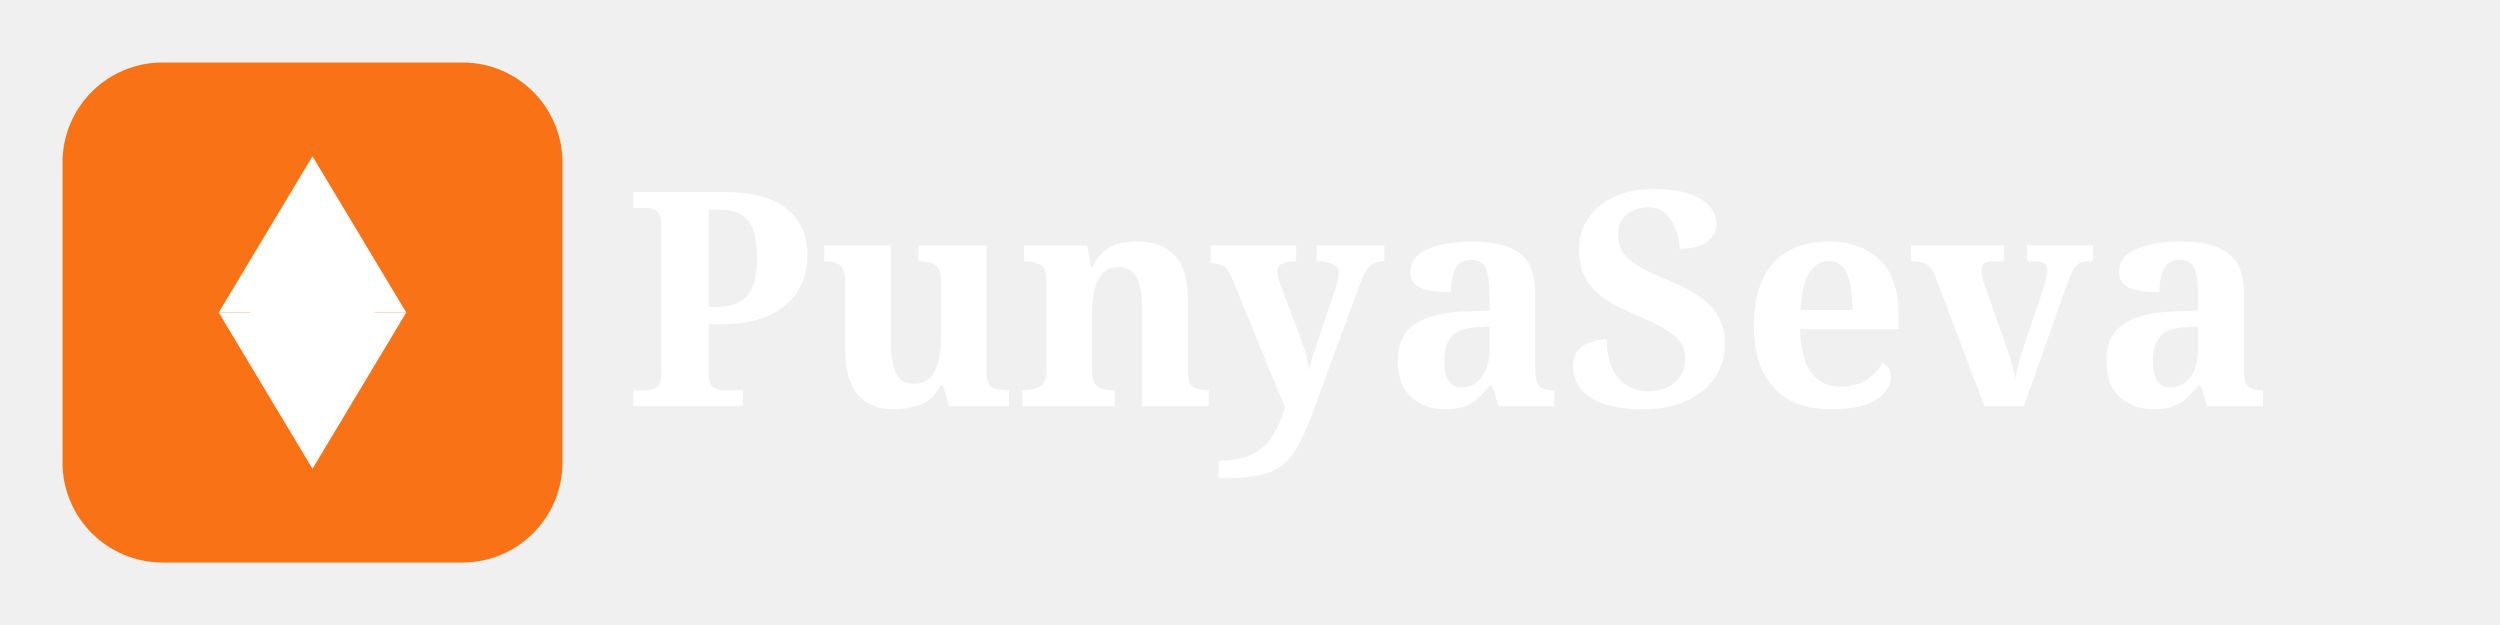
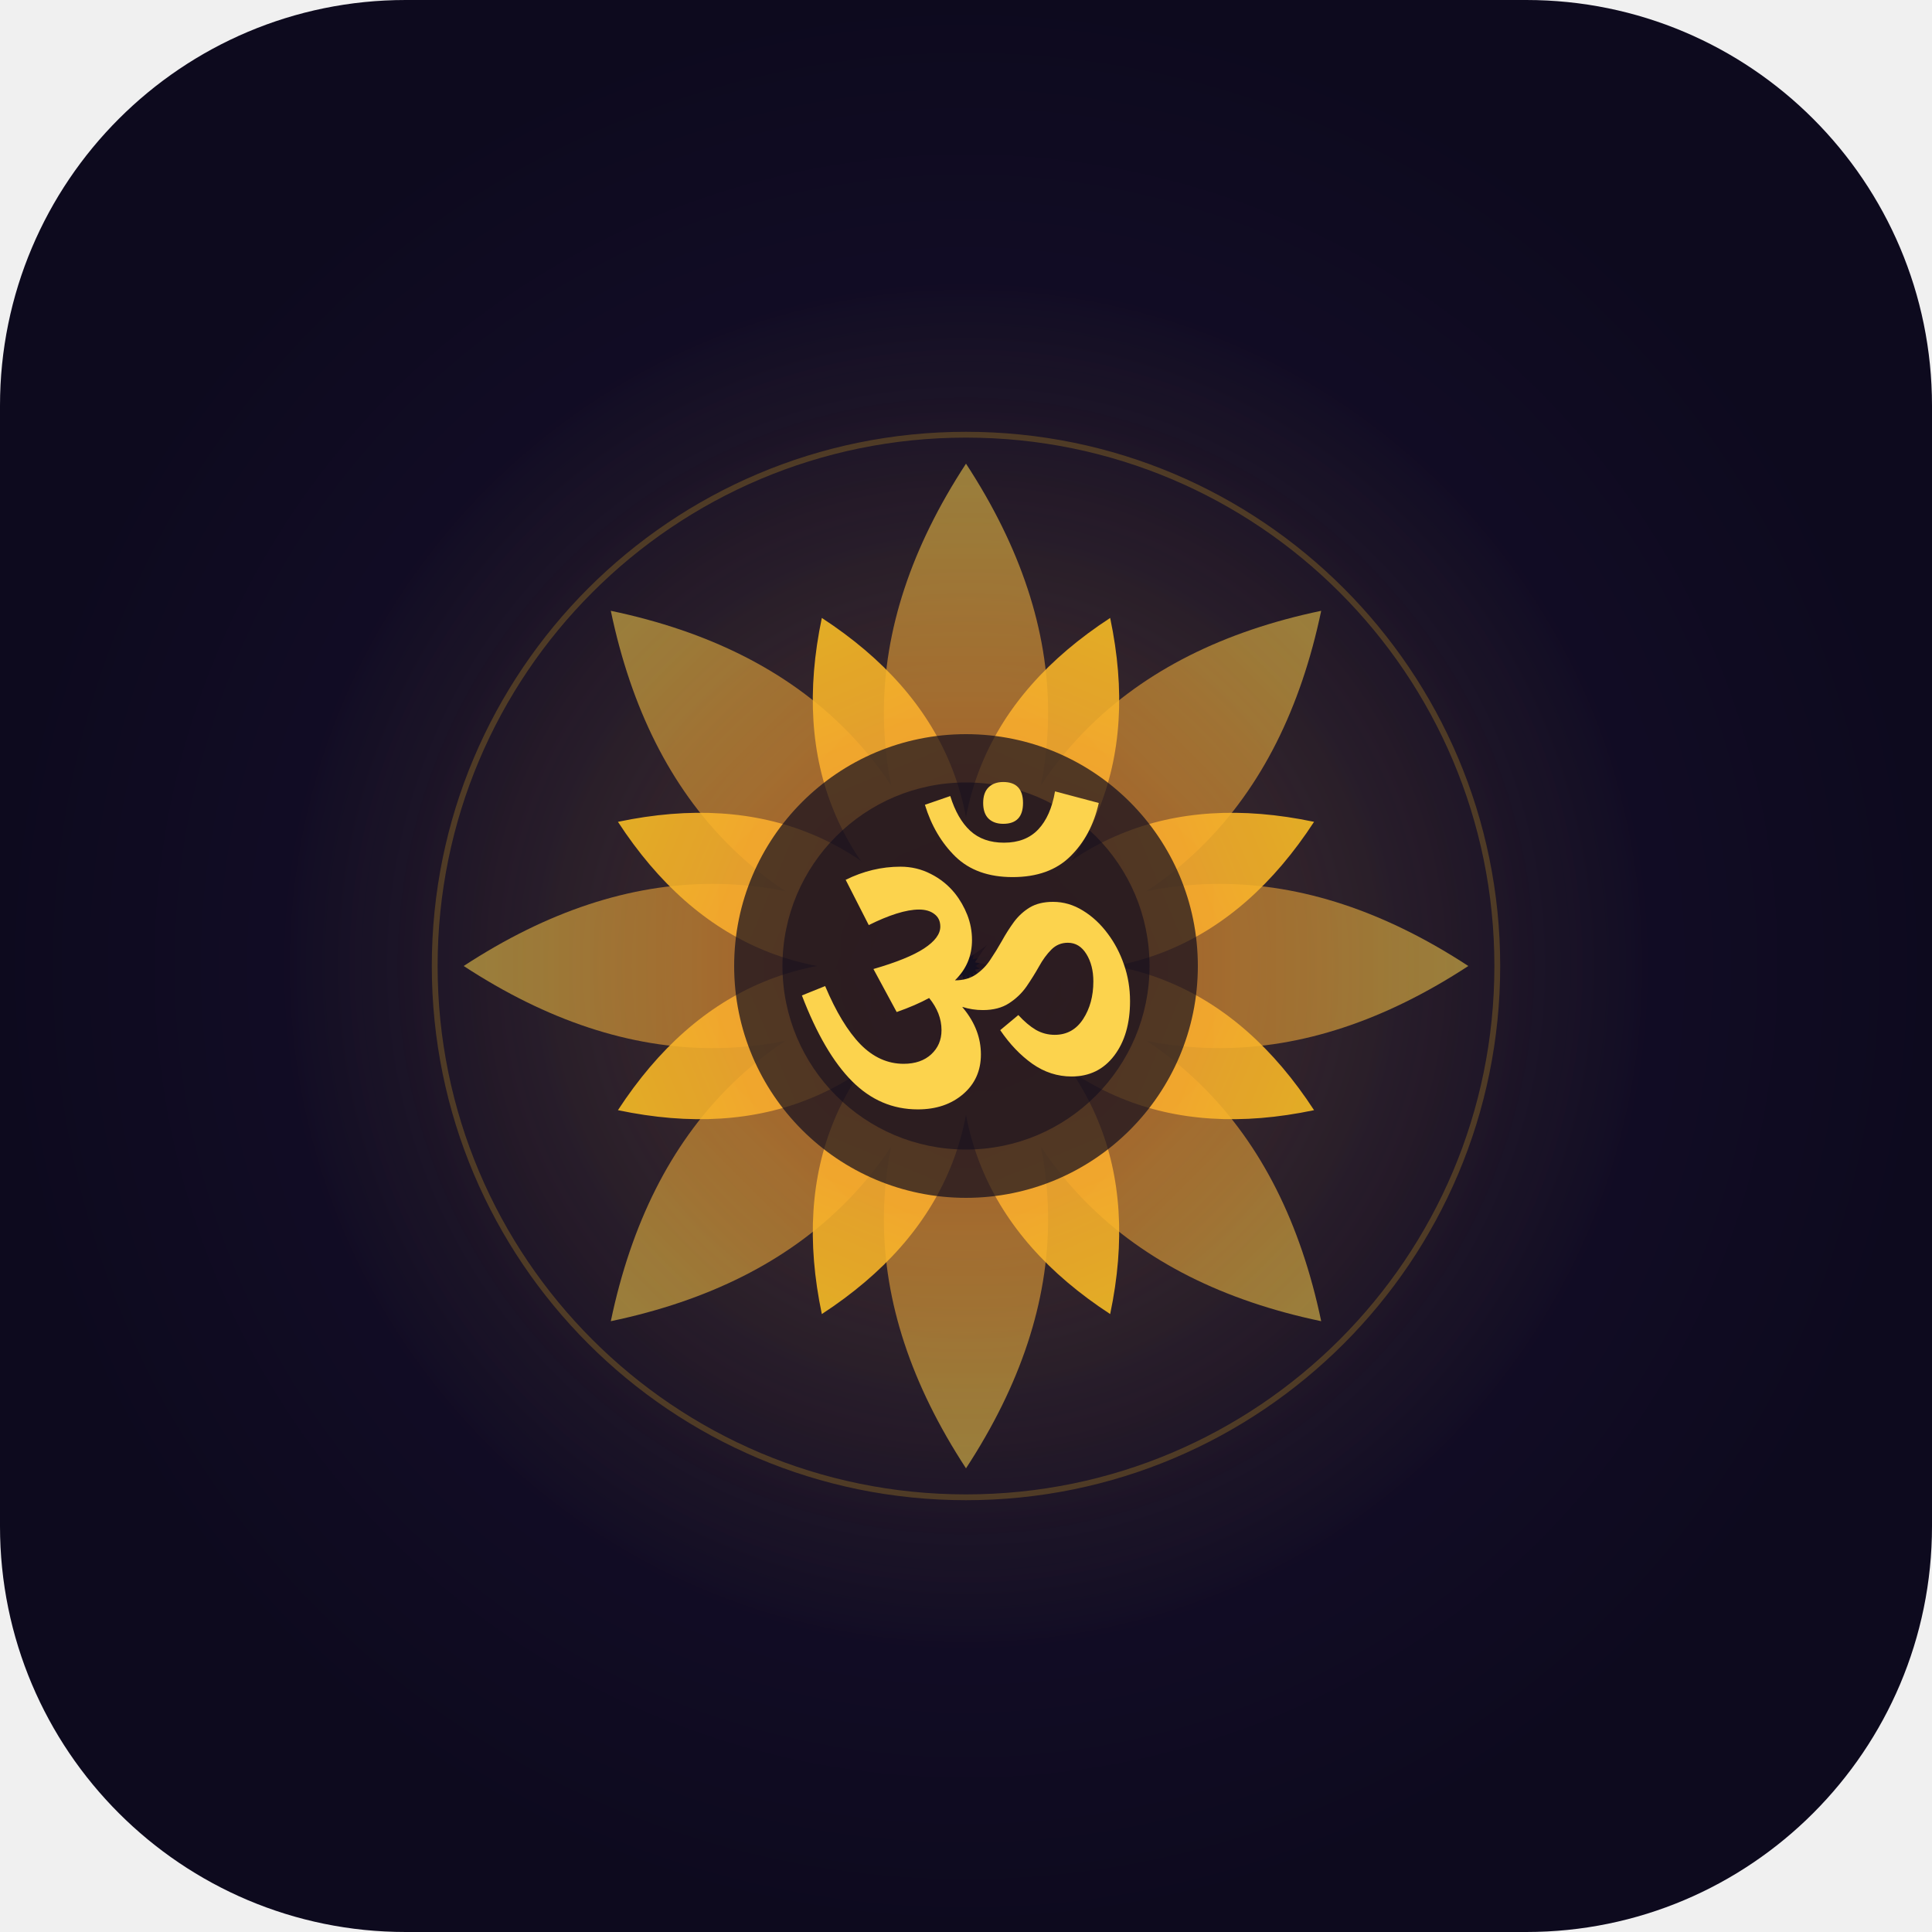
- <svg xmlns="http://www.w3.org/2000/svg" width="400" height="100" viewBox="0 0 400 100" fill="none">
-   <rect width="80" height="80" x="10" y="10" rx="16" fill="#F97316" />
-   <path d="M50 25L65 50H35L50 25Z" fill="white" />
-   <path d="M50 75L35 50H65L50 75Z" fill="white" />
-   <circle cx="50" cy="50" r="10" fill="white" />
-   <text x="100" y="65" fill="white" font-family="serif" font-weight="bold" font-size="48">PunyaSeva</text>
+ <svg xmlns="http://www.w3.org/2000/svg" width="200" height="200" viewBox="0 0 200 200" fill="none">
+   <defs>
+     <radialGradient id="darkBg" cx="50%" cy="50%" r="50%">
+       <stop offset="0%" stop-color="#1C1233" />
+       <stop offset="100%" stop-color="#0D0A1E" />
+     </radialGradient>
+     <radialGradient id="goldenGlow" cx="50%" cy="50%" r="50%">
+       <stop offset="0%" stop-color="#FBBF24" stop-opacity="0.22" />
+       <stop offset="100%" stop-color="#FBBF24" stop-opacity="0" />
+     </radialGradient>
+     <linearGradient id="petalOuter" x1="0%" y1="100%" x2="0%" y2="0%">
+       <stop offset="0%" stop-color="#F97316" />
+       <stop offset="100%" stop-color="#FCD34D" />
+     </linearGradient>
+     <linearGradient id="petalInner" x1="0%" y1="100%" x2="0%" y2="0%">
+       <stop offset="0%" stop-color="#FB923C" />
+       <stop offset="100%" stop-color="#FBBF24" />
+     </linearGradient>
+   </defs>
+   <rect width="200" height="200" rx="42" fill="url(#darkBg)" />
+   <circle cx="100" cy="100" r="70" fill="url(#goldenGlow)" />
+   <circle cx="100" cy="100" r="55" fill="none" stroke="#FBBF24" stroke-width="0.6" stroke-opacity="0.22" />
+   <g opacity="0.55">
+     <path d="M100,99 Q83,74 100,48 Q117,74 100,99Z" fill="url(#petalOuter)" transform="rotate(0   100 100)" />
+     <path d="M100,99 Q83,74 100,48 Q117,74 100,99Z" fill="url(#petalOuter)" transform="rotate(45  100 100)" />
+     <path d="M100,99 Q83,74 100,48 Q117,74 100,99Z" fill="url(#petalOuter)" transform="rotate(90  100 100)" />
+     <path d="M100,99 Q83,74 100,48 Q117,74 100,99Z" fill="url(#petalOuter)" transform="rotate(135 100 100)" />
+     <path d="M100,99 Q83,74 100,48 Q117,74 100,99Z" fill="url(#petalOuter)" transform="rotate(180 100 100)" />
+     <path d="M100,99 Q83,74 100,48 Q117,74 100,99Z" fill="url(#petalOuter)" transform="rotate(225 100 100)" />
+     <path d="M100,99 Q83,74 100,48 Q117,74 100,99Z" fill="url(#petalOuter)" transform="rotate(270 100 100)" />
+     <path d="M100,99 Q83,74 100,48 Q117,74 100,99Z" fill="url(#petalOuter)" transform="rotate(315 100 100)" />
+   </g>
+   <g opacity="0.88">
+     <path d="M100,99 Q87,80 100,61 Q113,80 100,99Z" fill="url(#petalInner)" transform="rotate(22.5  100 100)" />
+     <path d="M100,99 Q87,80 100,61 Q113,80 100,99Z" fill="url(#petalInner)" transform="rotate(67.5  100 100)" />
+     <path d="M100,99 Q87,80 100,61 Q113,80 100,99Z" fill="url(#petalInner)" transform="rotate(112.5 100 100)" />
+     <path d="M100,99 Q87,80 100,61 Q113,80 100,99Z" fill="url(#petalInner)" transform="rotate(157.5 100 100)" />
+     <path d="M100,99 Q87,80 100,61 Q113,80 100,99Z" fill="url(#petalInner)" transform="rotate(202.5 100 100)" />
+     <path d="M100,99 Q87,80 100,61 Q113,80 100,99Z" fill="url(#petalInner)" transform="rotate(247.5 100 100)" />
+     <path d="M100,99 Q87,80 100,61 Q113,80 100,99Z" fill="url(#petalInner)" transform="rotate(292.5 100 100)" />
+     <path d="M100,99 Q87,80 100,61 Q113,80 100,99Z" fill="url(#petalInner)" transform="rotate(337.5 100 100)" />
+   </g>
+   <circle cx="100" cy="100" r="24" fill="#0D0A1E" opacity="0.7" />
+   <circle cx="100" cy="100" r="19" fill="#0D0A1E" opacity="0.55" />
+   <text x="100" y="115" text-anchor="middle" fill="#FCD34D" font-family="'Noto Serif Devanagari','Noto Sans Devanagari',serif" font-size="40" font-weight="700">ॐ</text>
</svg>
